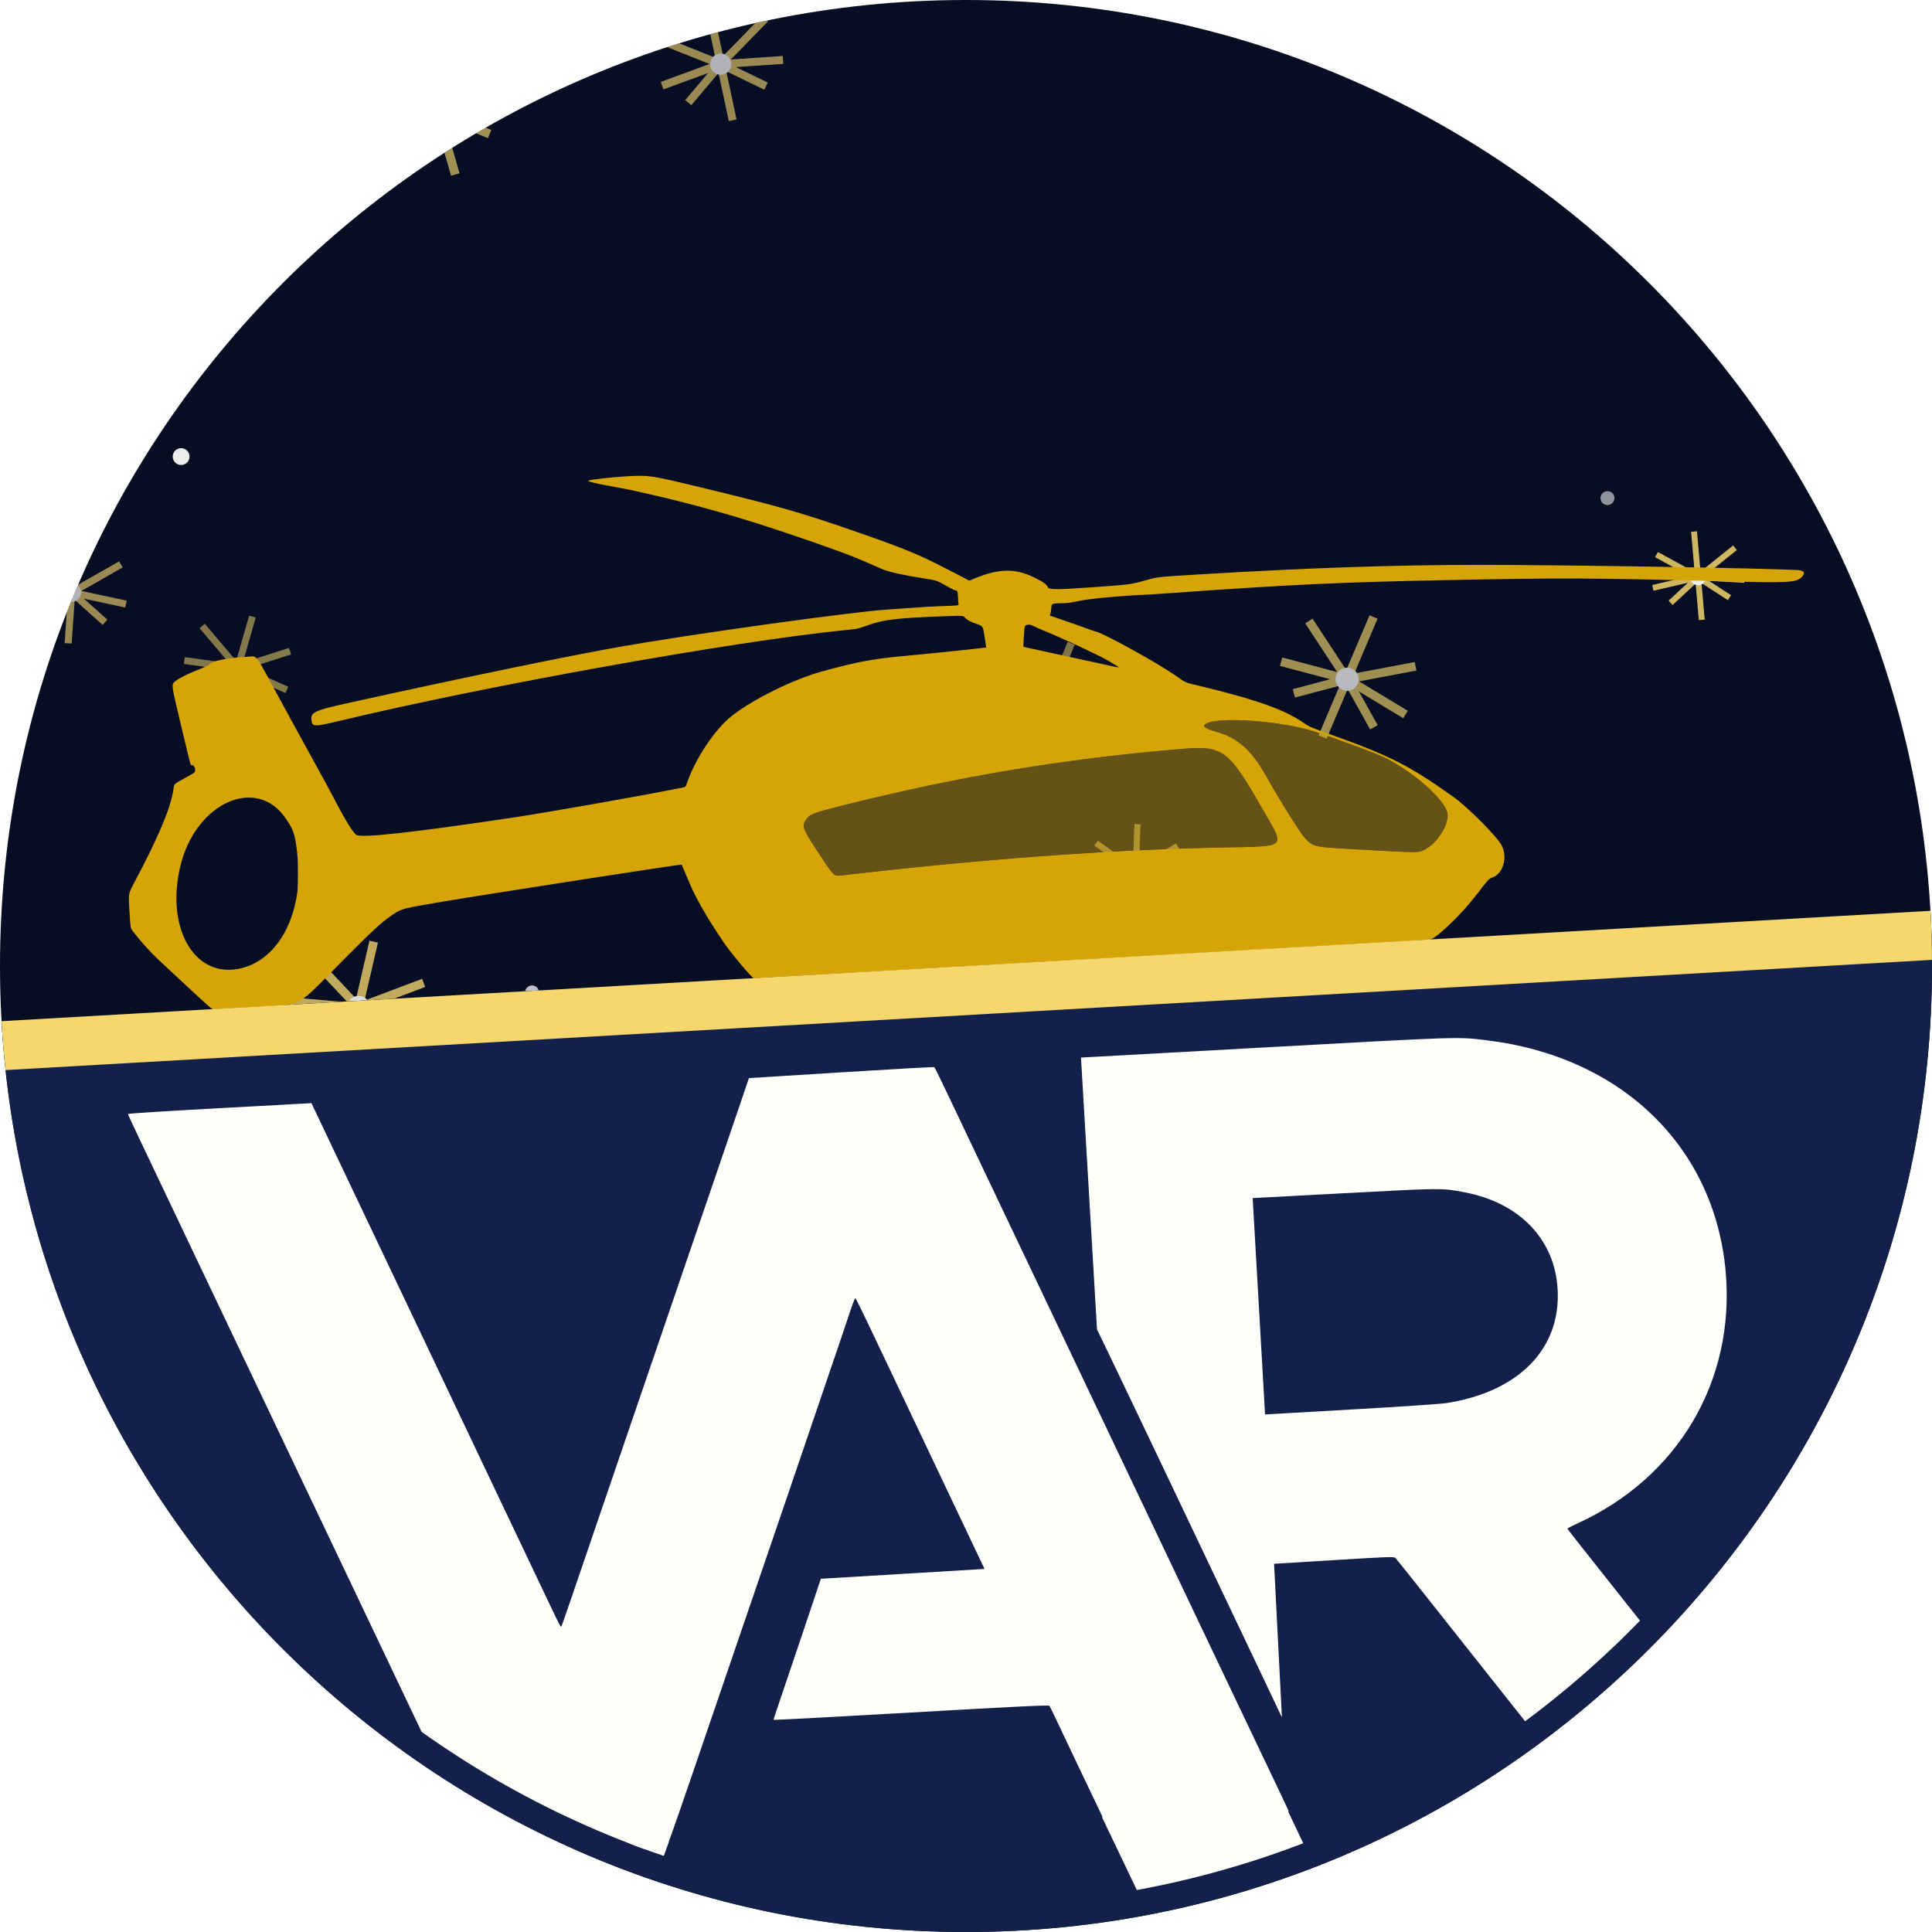
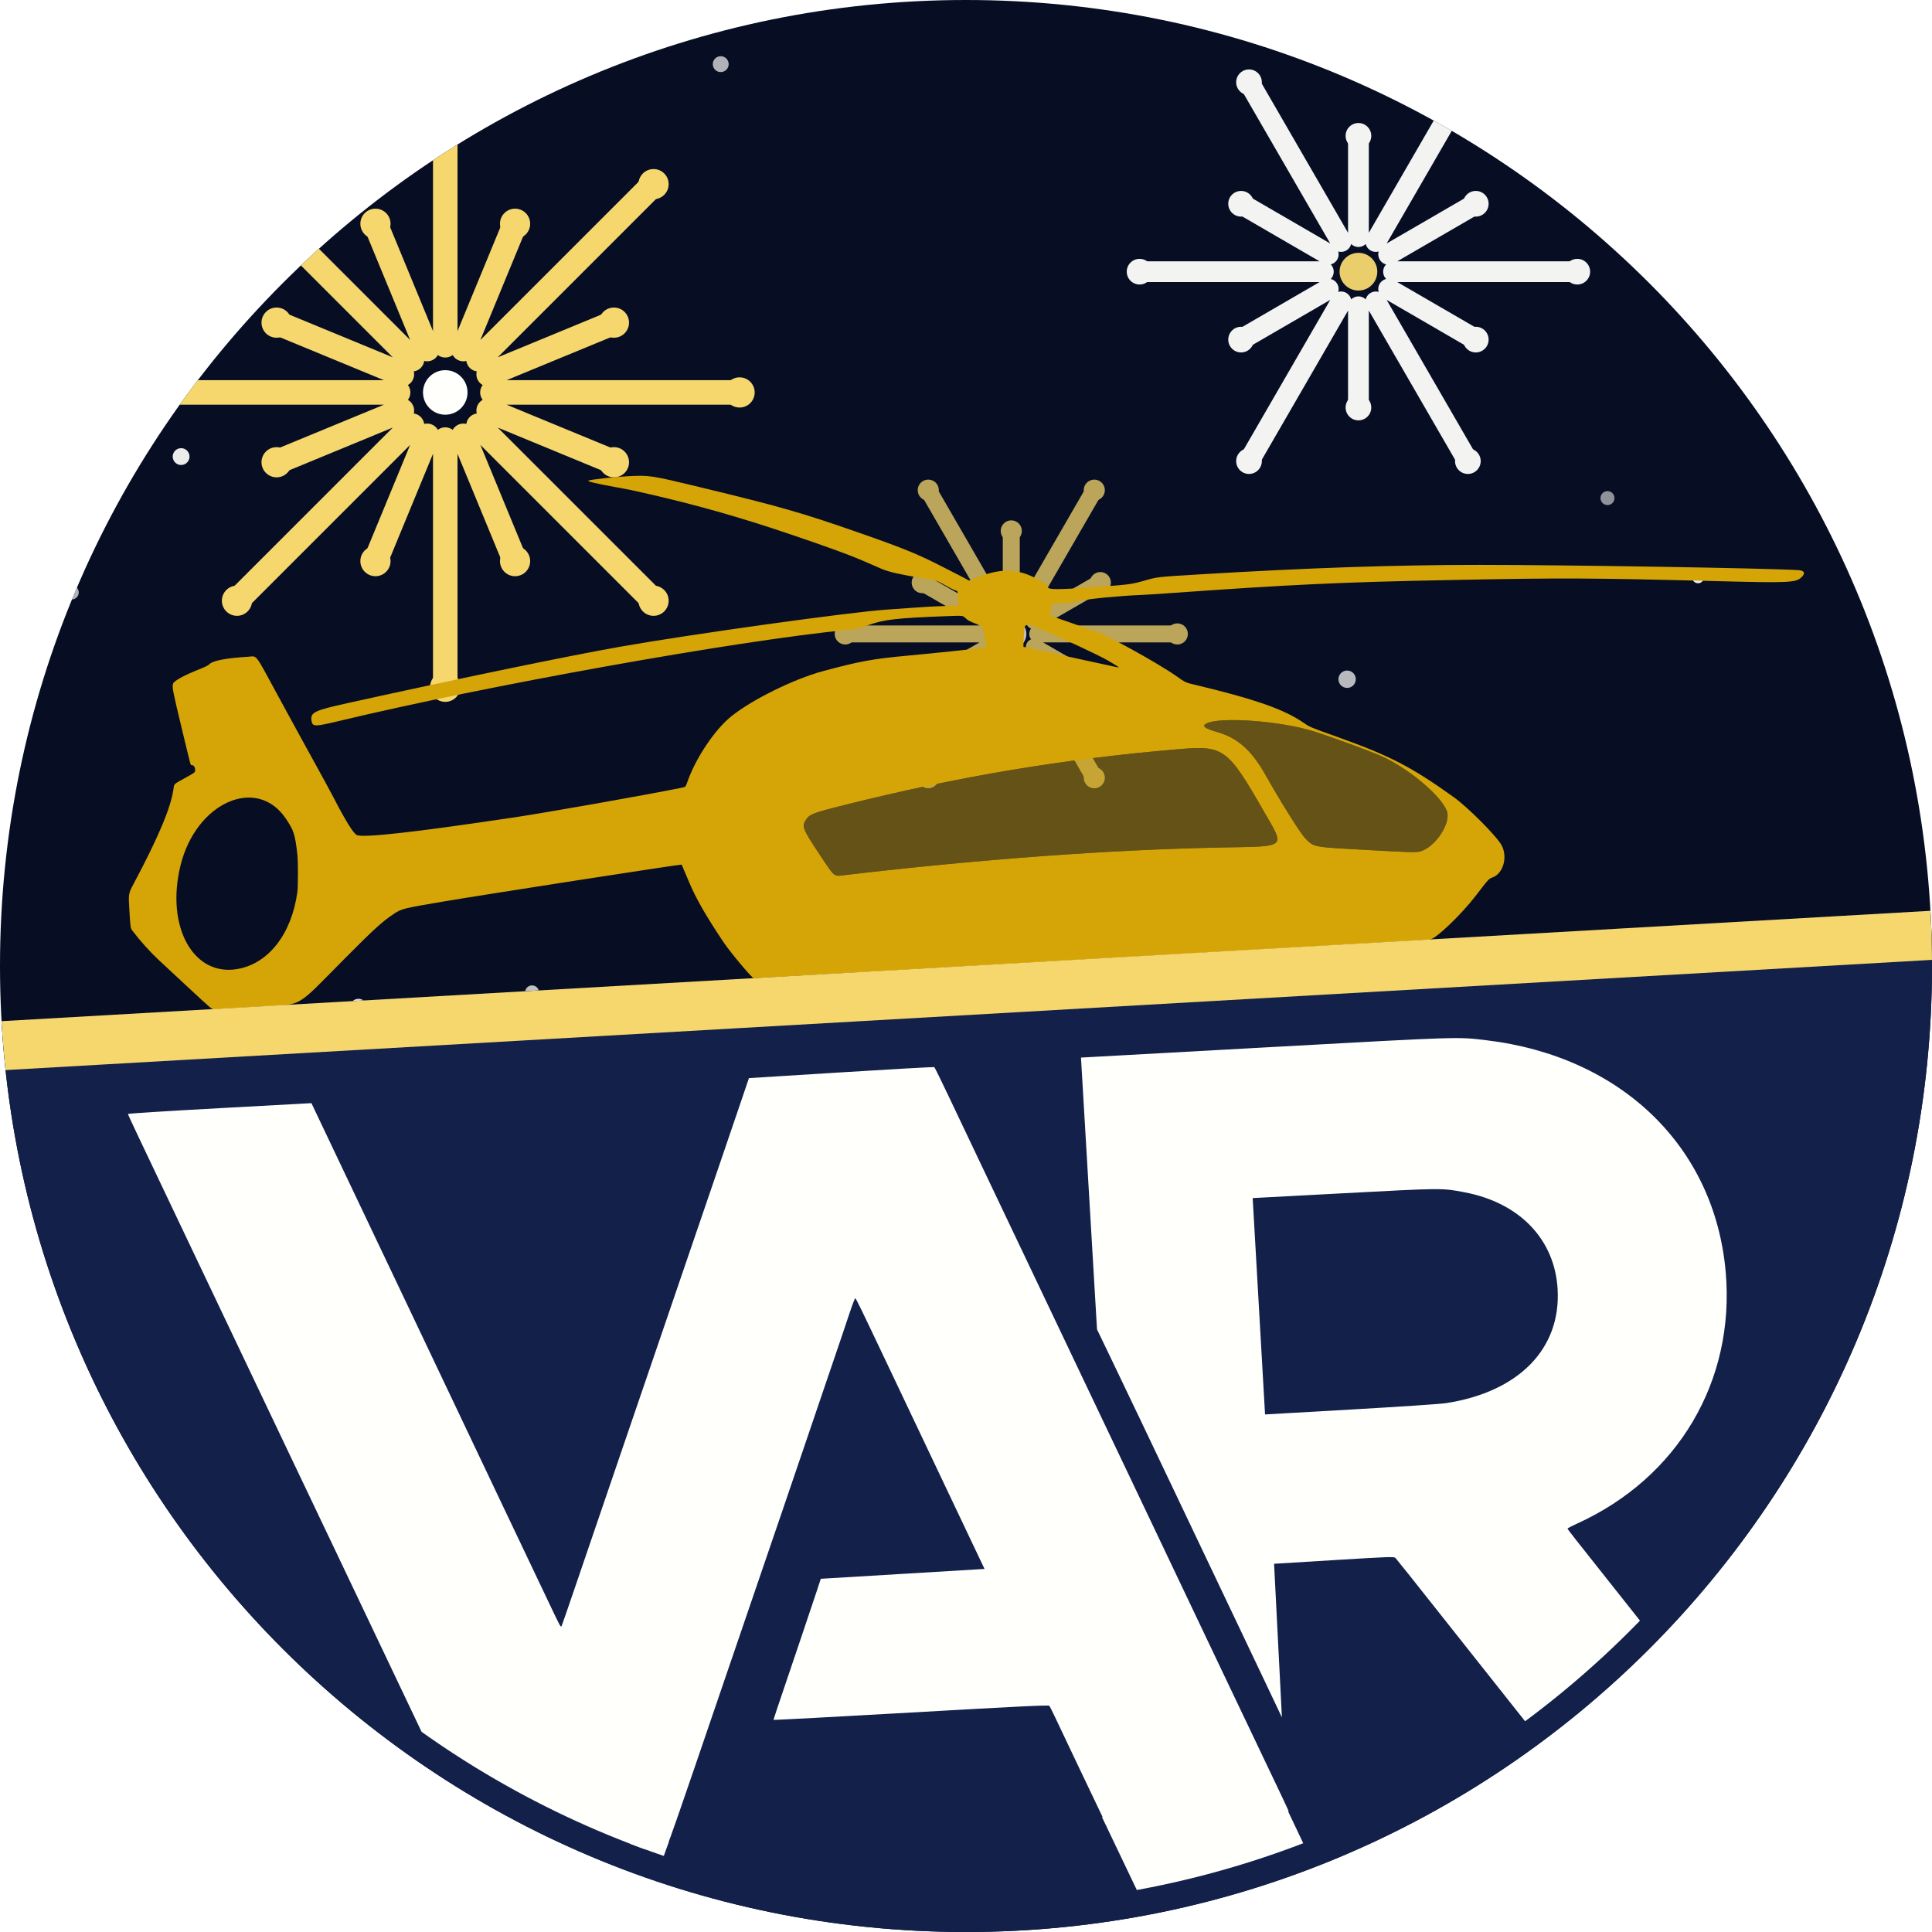
<svg xmlns="http://www.w3.org/2000/svg" viewBox="0 0 512 512" width="512" height="512">
  <defs>
-     <clipPath id="e39">
+     <clipPath id="e38">
      <circle cx="256" cy="256" r="256" />
    </clipPath>
  </defs>
-   <g clip-path="url(#e39)">
+   <g clip-path="url(#e38)">
    <circle cx="256" cy="256" r="256" fill="#070E24" />
    <defs>
-       <clipPath id="o40">
+       <clipPath id="o39">
        <rect x="-512" y="-512" width="1536" height="768" transform="rotate(-3.275 256 256)" />
      </clipPath>
    </defs>
-     <g clip-path="url(#o40)">
+     <g clip-path="url(#o39)">
+       <g transform="translate(118,104)">
+         <g stroke="#F5D76E" stroke-width="6.5" stroke-linecap="round" fill="none">
+           <path d="M12.5,0.0 L78.0,0.0 M11.5,4.8 L44.7,18.5 M8.8,8.8 L55.2,55.2 M4.8,11.5 L18.5,44.7 M0.0,12.5 L0.0,78.0 M-4.8,11.5 L-18.5,44.7 M-8.8,8.8 L-55.2,55.2 M-11.5,4.8 L-44.7,18.5 M-12.5,0.0 L-78.0,0.0 M-11.5,-4.8 L-44.7,-18.5 M-8.8,-8.8 L-55.2,-55.2 M-4.8,-11.5 L-18.5,-44.7 M-0.0,-12.5 L-0.0,-78.0 M4.8,-11.5 L18.5,-44.7 M8.8,-8.8 L55.2,-55.2 M11.5,-4.8 L44.7,-18.5" />
+         </g>
+         <g fill="#F5D76E">
+           <circle cx="78.0" cy="0.0" r="4.0" />
+           <circle cx="44.7" cy="18.5" r="4.0" />
+           <circle cx="55.2" cy="55.2" r="4.0" />
+           <circle cx="18.5" cy="44.7" r="4.0" />
+           <circle cx="0.0" cy="78.0" r="4.0" />
+           <circle cx="-18.5" cy="44.7" r="4.0" />
+           <circle cx="-55.2" cy="55.2" r="4.0" />
+           <circle cx="-44.7" cy="18.5" r="4.0" />
+           <circle cx="-78.0" cy="0.0" r="4.0" />
+           <circle cx="-44.7" cy="-18.5" r="4.0" />
+           <circle cx="-55.2" cy="-55.2" r="4.0" />
+           <circle cx="-18.5" cy="-44.7" r="4.0" />
+           <circle cx="-0.0" cy="-78.0" r="4.0" />
+           <circle cx="18.5" cy="-44.7" r="4.0" />
+           <circle cx="55.2" cy="-55.2" r="4.0" />
+           <circle cx="44.7" cy="-18.5" r="4.0" />
+         </g>
+         <circle r="5.9" fill="#FFFFFC" />
+       </g>
+       <g transform="translate(360,72)" opacity=".95">
+         <g stroke="#FFFFFC" stroke-width="5.5" stroke-linecap="round" fill="none">
+           <path d="M9.3,0.0 L58.0,0.0 M8.0,4.6 L31.1,18.0 M4.6,8.0 L29.0,50.2 M0.0,9.3 L0.0,36.0 M-4.6,8.0 L-29.0,50.2 M-8.0,4.6 L-31.1,18.0 M-9.3,0.0 L-58.0,0.0 M-8.0,-4.6 L-31.1,-18.0 M-4.6,-8.0 L-29.0,-50.2 M-0.0,-9.3 L-0.0,-36.0 M4.6,-8.0 L29.0,-50.2 M8.0,-4.6 L31.1,-18.0" />
+         </g>
+         <g fill="#FFFFFC">
+           <circle cx="58.0" cy="0.0" r="3.4" />
+           <circle cx="31.1" cy="18.0" r="3.4" />
+           <circle cx="29.0" cy="50.2" r="3.4" />
+           <circle cx="0.0" cy="36.0" r="3.4" />
+           <circle cx="-29.0" cy="50.2" r="3.4" />
+           <circle cx="-31.1" cy="18.0" r="3.4" />
+           <circle cx="-58.0" cy="0.0" r="3.4" />
+           <circle cx="-31.1" cy="-18.0" r="3.4" />
+           <circle cx="-29.0" cy="-50.2" r="3.4" />
+           <circle cx="-0.0" cy="-36.0" r="3.4" />
+           <circle cx="29.0" cy="-50.2" r="3.4" />
+           <circle cx="31.1" cy="-18.0" r="3.4" />
+         </g>
+         <circle r="5.0" fill="#F5D76E" />
+       </g>
+       <g transform="translate(268,168)" opacity=".75">
+         <g stroke="#F5D76E" stroke-width="4.5" stroke-linecap="round" fill="none">
+           <path d="M7.0,0.0 L44.0,0.0 M6.1,3.5 L23.6,13.6 M3.5,6.1 L22.0,38.1 M0.0,7.0 L0.0,27.3 M-3.5,6.1 L-22.0,38.1 M-6.1,3.5 L-23.6,13.6 M-7.0,0.0 L-44.0,0.0 M-6.1,-3.5 L-23.6,-13.6 M-3.5,-6.1 L-22.0,-38.1 M-0.0,-7.0 L-0.0,-27.3 M3.5,-6.1 L22.0,-38.1 M6.1,-3.5 L23.6,-13.6" />
+         </g>
+         <g fill="#F5D76E">
+           <circle cx="44.0" cy="0.0" r="2.8" />
+           <circle cx="23.6" cy="13.6" r="2.8" />
+           <circle cx="22.0" cy="38.1" r="2.8" />
+           <circle cx="0.0" cy="27.3" r="2.8" />
+           <circle cx="-22.0" cy="38.1" r="2.8" />
+           <circle cx="-23.6" cy="13.6" r="2.8" />
+           <circle cx="-44.0" cy="0.0" r="2.8" />
+           <circle cx="-23.6" cy="-13.6" r="2.8" />
+           <circle cx="-22.0" cy="-38.1" r="2.8" />
+           <circle cx="-0.0" cy="-27.3" r="2.8" />
+           <circle cx="22.0" cy="-38.1" r="2.8" />
+           <circle cx="23.6" cy="-13.6" r="2.8" />
+         </g>
+         <circle r="4.0" fill="#FFFFFC" />
+       </g>
      <g transform="translate(71,184) scale(1.11) rotate(-1)" opacity="0.64">
        <circle r="1.8" fill="#FFFFFC" />
      </g>
      <g transform="translate(426,132) scale(1.03) rotate(-13)" opacity="0.55">
        <circle r="1.8" fill="#FFFFFC" />
      </g>
      <g transform="translate(495,107) scale(0.79) rotate(13)" opacity="0.92">
-         <g stroke="#F5D76E" stroke-width="1.8" fill="none" opacity=".9">
-           <path d="M0,0 L0,-14 M0,0 L12,-8 M0,0 L-12,-8 M0,0 L9,7 M0,0 L-9,7 M0,0 L0,13 M0,0 L14,2 M0,0 L-14,2" />
-         </g>
-         <circle r="2.4" fill="#FFFFFC" />
+         <circle r="1.8" fill="#FFFFFC" />
      </g>
      <g transform="translate(221,275) scale(1.20) rotate(-5)" opacity="0.73">
        <circle r="1.8" fill="#FFFFFC" />
      </g>
      <g transform="translate(278,185) scale(1.12) rotate(22)" opacity="0.56">
-         <g stroke="#F5D76E" stroke-width="1.8" fill="none" opacity=".9">
-           <path d="M0,0 L0,-14 M0,0 L12,-8 M0,0 L-12,-8 M0,0 L9,7 M0,0 L-9,7 M0,0 L0,13 M0,0 L14,2 M0,0 L-14,2" />
-         </g>
-         <circle r="2.4" fill="#FFFFFC" />
+         <circle r="1.8" fill="#FFFFFC" />
      </g>
      <g transform="translate(49,255) scale(0.99) rotate(3)" opacity="0.69">
        <circle r="1.8" fill="#FFFFFC" />
      </g>
      <g transform="translate(63,177) scale(1.01) rotate(16)" opacity="0.58">
-         <g stroke="#F5D76E" stroke-width="1.8" fill="none" opacity=".9">
-           <path d="M0,0 L0,-14 M0,0 L12,-8 M0,0 L-12,-8 M0,0 L9,7 M0,0 L-9,7 M0,0 L0,13 M0,0 L14,2 M0,0 L-14,2" />
-         </g>
-         <circle r="2.4" fill="#FFFFFC" />
+         <circle r="1.8" fill="#FFFFFC" />
      </g>
      <g transform="translate(95,267) scale(1.28) rotate(13)" opacity="0.86">
-         <g stroke="#F5D76E" stroke-width="1.8" fill="none" opacity=".9">
-           <path d="M0,0 L0,-14 M0,0 L12,-8 M0,0 L-12,-8 M0,0 L9,7 M0,0 L-9,7 M0,0 L0,13 M0,0 L14,2 M0,0 L-14,2" />
-         </g>
-         <circle r="2.4" fill="#FFFFFC" />
+         <circle r="1.8" fill="#FFFFFC" />
      </g>
      <g transform="translate(48,121) scale(1.24) rotate(-15)" opacity="0.92">
        <circle r="1.8" fill="#FFFFFC" />
      </g>
      <g transform="translate(141,263) scale(1.03) rotate(-9)" opacity="0.74">
        <circle r="1.8" fill="#FFFFFC" />
      </g>
      <g transform="translate(-5,8) scale(1.17) rotate(25)" opacity="0.75">
        <circle r="1.8" fill="#FFFFFC" />
      </g>
      <g transform="translate(19,157) scale(1.04) rotate(4)" opacity="0.68">
-         <g stroke="#F5D76E" stroke-width="1.8" fill="none" opacity=".9">
-           <path d="M0,0 L0,-14 M0,0 L12,-8 M0,0 L-12,-8 M0,0 L9,7 M0,0 L-9,7 M0,0 L0,13 M0,0 L14,2 M0,0 L-14,2" />
-         </g>
-         <circle r="2.4" fill="#FFFFFC" />
+         <circle r="1.8" fill="#FFFFFC" />
      </g>
      <g transform="translate(80,30) scale(0.93) rotate(21)" opacity="0.69">
        <circle r="1.8" fill="#FFFFFC" />
      </g>
      <g transform="translate(116,30) scale(1.30) rotate(-16)" opacity="0.72">
-         <g stroke="#F5D76E" stroke-width="1.8" fill="none" opacity=".9">
-           <path d="M0,0 L0,-14 M0,0 L12,-8 M0,0 L-12,-8 M0,0 L9,7 M0,0 L-9,7 M0,0 L0,13 M0,0 L14,2 M0,0 L-14,2" />
-         </g>
-         <circle r="2.4" fill="#FFFFFC" />
+         <circle r="1.8" fill="#FFFFFC" />
      </g>
      <g transform="translate(357,180) scale(1.28) rotate(23)" opacity="0.71">
-         <g stroke="#F5D76E" stroke-width="1.8" fill="none" opacity=".9">
-           <path d="M0,0 L0,-14 M0,0 L12,-8 M0,0 L-12,-8 M0,0 L9,7 M0,0 L-9,7 M0,0 L0,13 M0,0 L14,2 M0,0 L-14,2" />
-         </g>
-         <circle r="2.4" fill="#FFFFFC" />
+         <circle r="1.8" fill="#FFFFFC" />
      </g>
      <g transform="translate(511,155) scale(1.27) rotate(-0)" opacity="0.70">
-         <g stroke="#F5D76E" stroke-width="1.8" fill="none" opacity=".9">
-           <path d="M0,0 L0,-14 M0,0 L12,-8 M0,0 L-12,-8 M0,0 L9,7 M0,0 L-9,7 M0,0 L0,13 M0,0 L14,2 M0,0 L-14,2" />
-         </g>
-         <circle r="2.4" fill="#FFFFFC" />
+         <circle r="1.8" fill="#FFFFFC" />
      </g>
      <g transform="translate(497,53) scale(1.07) rotate(-3)" opacity="0.71">
        <circle r="1.8" fill="#FFFFFC" />
      </g>
      <g transform="translate(12,65) scale(1.25) rotate(8)" opacity="0.56">
-         <g stroke="#F5D76E" stroke-width="1.8" fill="none" opacity=".9">
-           <path d="M0,0 L0,-14 M0,0 L12,-8 M0,0 L-12,-8 M0,0 L9,7 M0,0 L-9,7 M0,0 L0,13 M0,0 L14,2 M0,0 L-14,2" />
-         </g>
-         <circle r="2.4" fill="#FFFFFC" />
+         <circle r="1.8" fill="#FFFFFC" />
      </g>
      <g transform="translate(74,1) scale(0.92) rotate(20)" opacity="0.94">
        <circle r="1.8" fill="#FFFFFC" />
      </g>
      <g transform="translate(7,21) scale(1.12) rotate(21)" opacity="0.74">
-         <g stroke="#F5D76E" stroke-width="1.8" fill="none" opacity=".9">
-           <path d="M0,0 L0,-14 M0,0 L12,-8 M0,0 L-12,-8 M0,0 L9,7 M0,0 L-9,7 M0,0 L0,13 M0,0 L14,2 M0,0 L-14,2" />
-         </g>
-         <circle r="2.4" fill="#FFFFFC" />
+         <circle r="1.8" fill="#FFFFFC" />
      </g>
      <g transform="translate(476,88) scale(0.80) rotate(-7)" opacity="0.86">
        <circle r="1.8" fill="#FFFFFC" />
      </g>
      <g transform="translate(301,231) scale(0.90) rotate(2)" opacity="0.66">
-         <g stroke="#F5D76E" stroke-width="1.8" fill="none" opacity=".9">
-           <path d="M0,0 L0,-14 M0,0 L12,-8 M0,0 L-12,-8 M0,0 L9,7 M0,0 L-9,7 M0,0 L0,13 M0,0 L14,2 M0,0 L-14,2" />
-         </g>
-         <circle r="2.4" fill="#FFFFFC" />
+         <circle r="1.8" fill="#FFFFFC" />
      </g>
      <g transform="translate(191,17) scale(1.17) rotate(-12)" opacity="0.68">
-         <g stroke="#F5D76E" stroke-width="1.8" fill="none" opacity=".9">
-           <path d="M0,0 L0,-14 M0,0 L12,-8 M0,0 L-12,-8 M0,0 L9,7 M0,0 L-9,7 M0,0 L0,13 M0,0 L14,2 M0,0 L-14,2" />
-         </g>
-         <circle r="2.4" fill="#FFFFFC" />
+         <circle r="1.8" fill="#FFFFFC" />
      </g>
      <g transform="translate(450,153) scale(0.87) rotate(-5)" opacity="0.93">
-         <g stroke="#F5D76E" stroke-width="1.8" fill="none" opacity=".9">
-           <path d="M0,0 L0,-14 M0,0 L12,-8 M0,0 L-12,-8 M0,0 L9,7 M0,0 L-9,7 M0,0 L0,13 M0,0 L14,2 M0,0 L-14,2" />
-         </g>
-         <circle r="2.4" fill="#FFFFFC" />
+         <circle r="1.8" fill="#FFFFFC" />
      </g>
      <g transform="translate(54,8) scale(0.76) rotate(-24)" opacity="0.73">
-         <g stroke="#F5D76E" stroke-width="1.8" fill="none" opacity=".9">
-           <path d="M0,0 L0,-14 M0,0 L12,-8 M0,0 L-12,-8 M0,0 L9,7 M0,0 L-9,7 M0,0 L0,13 M0,0 L14,2 M0,0 L-14,2" />
-         </g>
-         <circle r="2.4" fill="#FFFFFC" />
+         <circle r="1.8" fill="#FFFFFC" />
      </g>
      <g transform="translate(20,15) scale(0.88) rotate(-10)" opacity="0.93">
        <circle r="1.8" fill="#FFFFFC" />
      </g>
    </g>
    <defs>
-       <clipPath id="f41">
+       <clipPath id="f40">
        <rect x="-512" y="256" width="1536" height="1024" transform="rotate(-3.275 256 256)" />
      </clipPath>
    </defs>
-     <g clip-path="url(#f41)">
+     <g clip-path="url(#f40)">
      <g transform="rotate(-3.275 256 256)">
        <g transform="translate(0,256)">
          <rect x="-512" y="0" width="1536" height="1024" fill="#12204A" />
        </g>
      </g>
    </g>
    <g fill="#D5A507" transform="translate(34.00,126.11) scale(0.444)">
      <path d="M35.7 305.27C27.86 297.99 20 290.67 18.23 289.02C12.94 284.07 7.26 277.76 2.59 271.63C1.3 269.94 1.3 269.94 0.67 259.67C0.04 249.4 0.04 249.4 3.21 243.43C17.85 215.93 25.31 198.26 26.9 187.33C27.45 183.58 26.65 184.36 34.25 180.13C39.92 176.97 39.91 176.98 39.91 175.49C39.91 173.85 39.02 172.61 37.83 172.6C37.11 172.6 37.81 175.22 31.69 149.81C26.64 128.87 26.11 126.2 26.67 124.15C27.12 122.49 32.62 119.37 41.13 115.95C46.53 113.78 47.49 113.3 48.58 112.26C50.67 110.26 58.97 108.69 71.24 107.99C77.19 107.64 74.98 104.81 89.29 131.15C96.15 143.79 105.73 161.29 110.57 170.04C115.41 178.79 120.75 188.62 122.44 191.88C129.48 205.52 134.23 213.21 136.29 214.34C139.72 216.22 170.18 212.83 229.23 204.01C250.02 200.91 306.75 190.88 330.23 186.17C332.66 185.68 332.66 185.68 333.54 183.12C338.5 168.63 350.1 151.3 360.17 143.32C372.8 133.3 397.13 121.34 414.41 116.63C435.84 110.79 444.66 109.17 464.81 107.34C479.81 105.98 511.76 102.62 512.05 102.38C512.08 102.36 511.65 99.49 511.1 96.01C510.1 89.68 510.1 89.68 506.87 88.58C502.65 87.13 501 86.26 499.45 84.67C498.18 83.37 498.18 83.37 487.88 83.75C459.05 84.82 451.08 85.73 441.9 89.01C435.4 91.33 435.45 91.31 428.8 91.97C362.81 98.45 214.12 125.11 126.21 146.21C111.13 149.83 109.91 149.82 109.35 146.09C108.62 141.18 110.96 140.04 130.7 135.68C199.78 120.43 262.82 107.4 294.63 101.81C336.98 94.36 431.41 81.22 452.54 79.84C455.13 79.67 462.05 79.18 467.91 78.75C473.77 78.33 480.74 77.91 483.41 77.82C496.02 77.41 495.76 77.44 495.55 76.49C495.44 76.03 495.28 74.08 495.18 72.17C495.01 68.69 495.01 68.69 493.75 68.38C493.06 68.2 491.24 67.34 489.71 66.47C482.4 62.32 482.87 62.48 475.05 61.23C461.69 59.09 454.17 57.41 449.82 55.59C448.42 55 444.91 53.47 442.02 52.19C431.61 47.57 418.28 42.66 392.8 34.08C364.87 24.67 339.59 17.5 311.76 11.09C299.95 8.37 299.99 8.38 290.21 6.6C279.38 4.63 274.04 3.36 274.55 2.87C275.14 2.3 289.73 0.65 297.88 0.23C311.16 -0.46 311.55 -0.4 341.15 6.74C389.7 18.46 402.15 22.04 437.97 34.58C462.99 43.33 472.02 47.05 486.52 54.55C489.7 56.2 494.13 58.47 496.36 59.59C498.58 60.72 500.74 61.86 501.14 62.13C501.87 62.62 501.89 62.62 504.82 61.38C519.4 55.23 529.43 55.03 540.79 60.69C546.35 63.46 548.17 64.78 548.98 66.6C549.58 67.97 555.31 67.94 575.92 66.45C598.39 64.83 598.39 64.83 607.34 62.29C614.29 60.32 614.14 60.33 639.56 58.79C703.41 54.93 756.26 53.13 806.36 53.13C858.12 53.13 977.54 55.09 996.82 56.26C1000.43 56.48 1001.17 58.14 998.71 60.49C995.29 63.76 991.43 63.94 948.73 62.85C873.08 60.91 856.08 60.83 788.97 62.17C722.22 63.5 694.67 64.8 620.01 70.11C613.86 70.55 607 70.98 604.77 71.07C591.89 71.59 573.5 73.35 567.47 74.64C561.97 75.82 561.32 75.9 556.36 76.04C551.11 76.19 551.11 76.19 550.94 78.75C550.84 80.16 550.57 81.77 550.34 82.33C550.01 83.11 549.99 83.38 550.24 83.47C550.42 83.53 553.42 84.55 556.9 85.72C560.39 86.9 566.25 88.96 569.93 90.32C573.61 91.67 576.74 92.77 576.89 92.77C580.14 92.77 614.7 111.79 625.81 119.69C630.93 123.34 630.93 123.34 636.87 124.75C672.02 133.12 689.95 139.38 701.29 147.24C705.18 149.93 705.18 149.93 720.24 155.31C752.95 166.98 765.35 173.35 790.99 191.66C799.5 197.73 816.67 214.97 819.64 220.42C823.42 227.36 820.75 237.21 814.42 239.63C811.9 240.59 812.26 240.2 804.25 250.61C795.46 262.02 780.6 276.24 776.87 276.82C775.66 277 373.53 299.94 373.25 299.84C371.87 299.33 359.32 284.34 355.46 278.59C344.66 262.51 338.75 252.16 334.39 241.69C332.21 236.45 330.36 232.1 330.28 232.02C329.97 231.71 213.68 249.73 187.97 254.08C164.08 258.12 163.13 258.35 158.5 261.43C151.54 266.06 146.73 270.44 129.11 288.18C98.73 318.77 105.03 315.29 77.25 316.85C63.91 317.61 52.31 318.29 51.48 318.37C49.96 318.52 49.96 318.52 35.7 305.27ZM65.16 294.35C83.73 291.12 97.51 273.39 100.91 248.38C101.38 244.97 101.37 230.17 100.9 226C99.56 213.99 98.8 211.61 94.02 204.55C76.64 178.83 40.43 194.92 31.18 232.47C22.2 268.91 38.7 298.96 65.16 294.35ZM426.51 238.42C508.82 228.76 585.47 223.14 652.64 221.81C692.24 221.03 690.56 222.48 677.71 200.11C656.08 162.43 653.86 160.82 626.75 163.14C557.73 169.02 495.94 179.34 427.86 196.36C408.78 201.13 406.7 201.91 404.56 205.13C401.84 209.25 402.31 210.47 412.79 226.27C421.54 239.45 421.09 239.05 426.51 238.42ZM771.34 224.12C780.47 221.3 789.76 206.88 786.96 199.86C783.31 190.7 764.16 174.62 748.38 167.48C741.64 164.43 718.63 155.97 707.64 152.51C687.74 146.23 651.12 143.59 643.34 147.88C640.63 149.37 642.43 150.74 649.96 152.91C662.3 156.47 670.56 163.87 679.03 178.98C687.23 193.6 699.29 212.89 702.16 215.99C707.1 221.32 707.66 221.47 727.59 222.62C764.71 224.76 768.81 224.9 771.34 224.12ZM591.15 114.24C591.15 114.08 588 112.11 584.82 110.28C578.3 106.55 556.35 96.34 545.07 91.8C543.08 91 540.82 89.97 540.03 89.52C537.82 88.26 535.19 88.74 534.96 90.44C534.72 92.22 534.14 101.92 534.27 102.04C534.33 102.09 541.55 103.67 550.3 105.55C559.05 107.43 571.61 110.17 578.21 111.63C589.8 114.19 591.15 114.47 591.15 114.24Z" fill-rule="evenodd" />
      <path d="M426.51 238.42C508.82 228.76 585.47 223.14 652.64 221.81C692.24 221.03 690.56 222.48 677.71 200.11C656.08 162.43 653.86 160.82 626.75 163.14C557.73 169.02 495.94 179.34 427.86 196.36C408.78 201.13 406.7 201.91 404.56 205.13C401.84 209.25 402.31 210.47 412.79 226.27C421.54 239.45 421.09 239.05 426.51 238.42ZM771.34 224.12C780.47 221.3 789.76 206.88 786.96 199.86C783.31 190.7 764.16 174.62 748.38 167.48C741.64 164.43 718.63 155.97 707.64 152.51C687.74 146.23 651.12 143.59 643.34 147.88C640.63 149.37 642.43 150.74 649.96 152.91C662.3 156.47 670.56 163.87 679.03 178.98C687.23 193.6 699.29 212.89 702.16 215.99C707.1 221.32 707.66 221.47 727.59 222.62C764.71 224.76 768.81 224.9 771.34 224.12Z" opacity="0.45" />
    </g>
    <g transform="translate(256,256) rotate(-3.275)">
      <rect x="-614.4" y="0" width="1228.8" height="13" fill="#F5D76E" />
    </g>
    <g transform="rotate(-3.275 256 256)">
      <defs>
-         <clipPath id="wc42">
+         <clipPath id="wc41">
          <circle cx="256" cy="256" r="249.00" />
        </clipPath>
      </defs>
-       <g clip-path="url(#wc42)">
+       <g clip-path="url(#wc41)">
        <g fill="#FFFFFC" transform="translate(32.03,282.00) scale(0.42394)">
          <path d="M195.1 478.09C193.93 477.63 193.3 476.14 173.69 427.85C169.31 417.07 161.96 399.04 157.36 387.77C144.85 357.16 130.53 321.99 124.7 307.6C121.86 300.58 116.25 286.82 112.24 277.02C99.77 246.52 89.4 221.12 84.01 207.84C76.29 188.85 63.1 156.48 36.82 92.04C5.35 14.87 0 1.67 0 1.08C0 0.81 25.85 0.66 57.45 0.74L114.9 0.89L119.73 12.77C122.38 19.3 128.74 34.93 133.87 47.51C145.14 75.16 159.52 110.48 170.14 136.58C174.45 147.19 182.06 165.9 187.05 178.15C196.26 200.76 206.8 226.67 220.74 260.99C224.99 271.44 230.49 284.93 232.96 290.97C235.43 297.02 240.44 309.31 244.09 318.29C251.9 337.51 251.75 337.2 252.42 336.01C252.69 335.53 256.69 325.8 261.33 314.39C269.84 293.41 277.55 274.47 295.12 231.29C300.44 218.23 308.05 199.52 312.04 189.73C318.74 173.26 325.93 155.59 346.48 105.11C350.8 94.49 358.42 75.79 363.41 63.54C368.4 51.29 376.16 32.19 380.66 21.08L388.83 0.89L446.64 0.59C478.44 0.43 504.66 0.45 504.91 0.64C505.16 0.82 508.67 9.11 512.7 19.04C516.73 28.98 524.11 47.13 529.11 59.38C541.84 90.6 555.55 124.24 565.9 149.64C570.75 161.56 578.1 179.6 582.23 189.73C586.36 199.85 593.99 218.56 599.17 231.29C604.36 244.03 612.91 265.01 618.18 277.91C633.59 315.68 644.01 341.24 650.83 358.08C654.35 366.73 659.95 380.49 663.29 388.66C666.63 396.82 673.22 412.99 677.95 424.58C682.68 436.18 689.46 452.8 693.03 461.52C696.6 470.24 699.52 477.52 699.52 477.7C699.52 477.88 673.66 478.03 642.04 478.03L584.56 478.03L581.68 471.05C577.2 460.19 560.23 418.53 557.18 410.93C555.68 407.17 554.19 403.76 553.87 403.36C553.42 402.77 535.39 402.61 467.27 402.61C419.95 402.61 381.24 402.46 381.24 402.26C381.24 402.07 384.56 393.72 388.61 383.71C396.8 363.5 408.21 335.11 412.82 323.49L415.81 315.92L467.08 315.77L518.34 315.62L513.87 304.63C511.41 298.59 505.44 283.89 500.59 271.97C495.75 260.05 487.88 240.68 483.1 228.92C478.32 217.16 470.83 198.72 466.45 187.95C450.59 148.87 447.82 142.25 447.34 142.09C447.07 142 445.2 146.13 443.18 151.28C441.16 156.42 434.67 172.52 428.75 187.05C422.83 201.59 414.81 221.36 410.93 231C407.04 240.63 399.56 259.07 394.3 271.97C376.24 316.27 366.82 339.41 358.64 359.56C345.14 392.83 338.8 408.42 330.37 429.04C311.03 476.38 310.36 477.95 309.1 478.28C307.23 478.79 196.4 478.6 195.1 478.09ZM881.95 474.91C879.81 472 876.03 466.65 856.48 438.84C852.23 432.79 840.49 416.09 830.38 401.72C820.26 387.35 807.21 368.78 801.36 360.45C784.84 336.91 776.14 324.62 775.21 323.48C774.4 322.5 772.01 322.45 736.79 322.59L699.23 322.74L698.93 370.83L698.63 418.92L690.21 398.15C685.57 386.72 677.74 367.49 672.81 355.4C667.87 343.32 660.52 325.28 656.47 315.32C652.42 305.36 644.8 286.65 639.54 273.75C634.28 260.85 625.94 240.41 621.01 228.33C616.08 216.24 608.68 198.2 604.57 188.24L597.09 170.13L596.94 85.03L596.79 -0.07L711.55 0.16C835.48 0.41 832.04 0.32 850.36 3.58C934.1 18.49 989.12 78.21 991.5 156.77C993.56 225.09 954.38 283.51 889.7 308.51C886.35 309.81 883.62 311.05 883.61 311.28C883.61 311.67 888.25 318.33 910.61 350.06C915.44 356.92 922.68 367.21 926.69 372.92C930.71 378.64 938.14 389.19 943.21 396.38C948.28 403.56 955.61 413.98 959.5 419.54C963.39 425.09 972.96 438.72 980.78 449.82C999.57 476.5 1000 477.12 1000 477.61C1000 477.84 973.95 478.03 942.12 478.03C884.24 478.03 884.24 478.03 881.95 474.91ZM812.44 228.62C858.16 224.16 885.99 198.77 885.99 161.52C885.99 130.34 865.44 106.28 831.53 97.74C817.42 94.19 818.24 94.23 756.09 93.98L698.93 93.75L698.93 161.48L698.93 229.22L752.61 229.22C784.27 229.22 808.81 228.97 812.44 228.62Z" fill-rule="evenodd" />
          <path d="M192.83 474.62 L311.60 474.62 L252.04 614.97 L252.04 614.97 ZM582.75 474.62 L697.88 474.62 L780.63 678.62 L666.26 678.62 ZM887.32 474.62 L997.18 474.62 L1138.70 678.62 L1067.96 678.62 Z" />
        </g>
      </g>
    </g>
  </g>
</svg>
